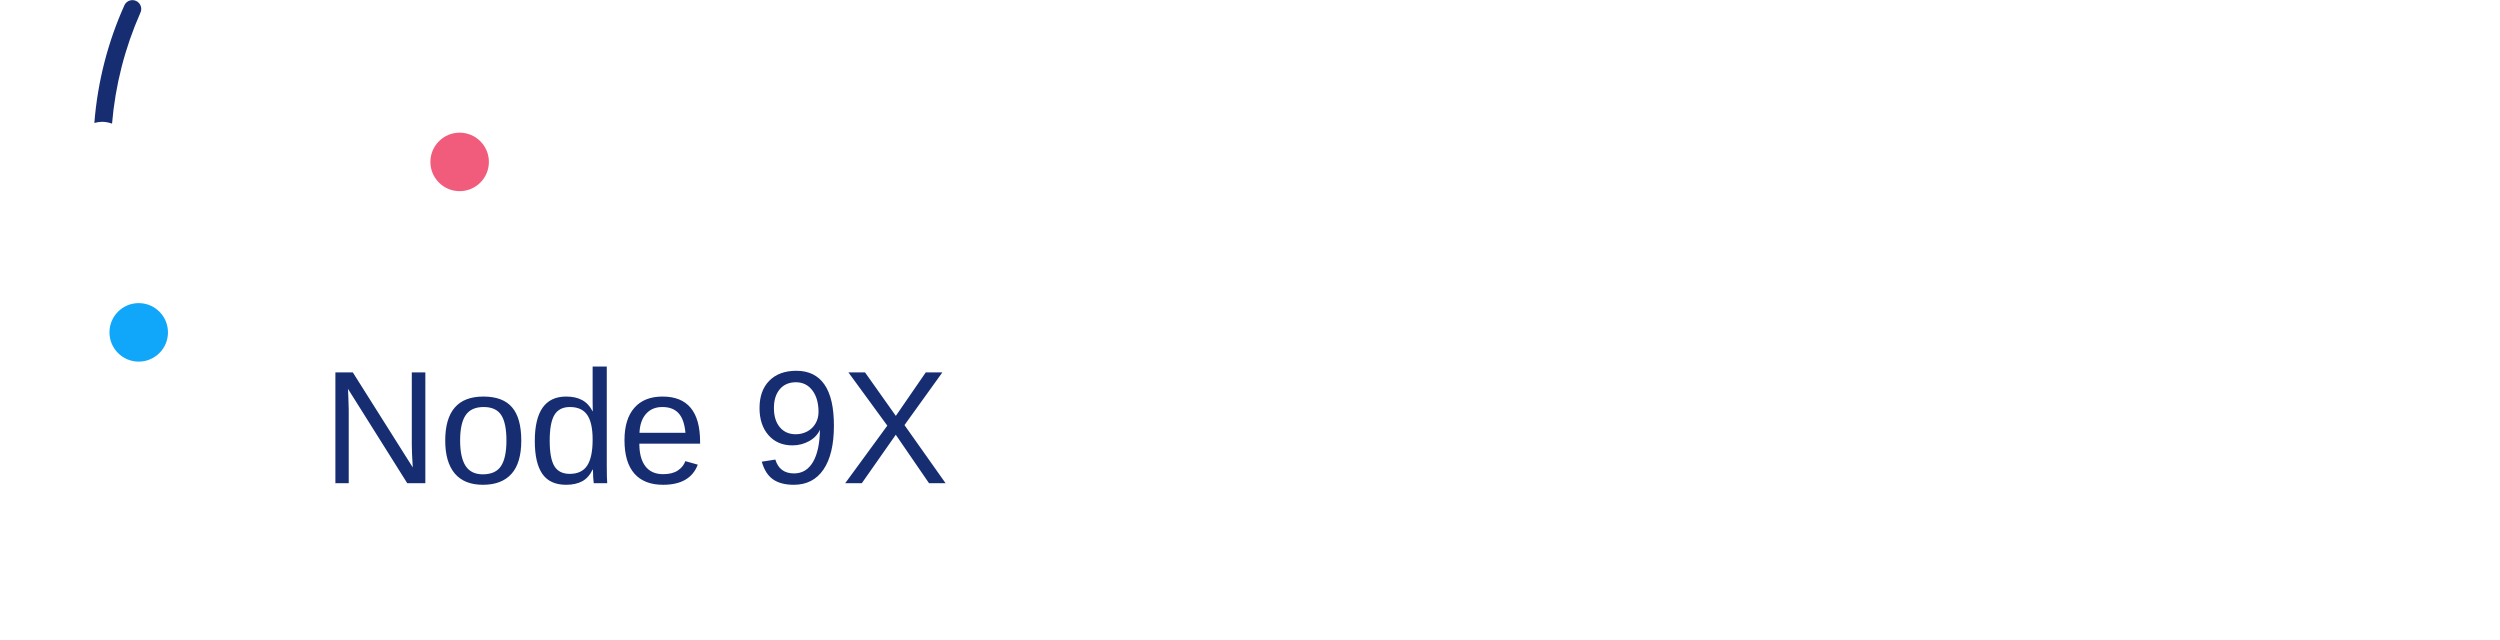
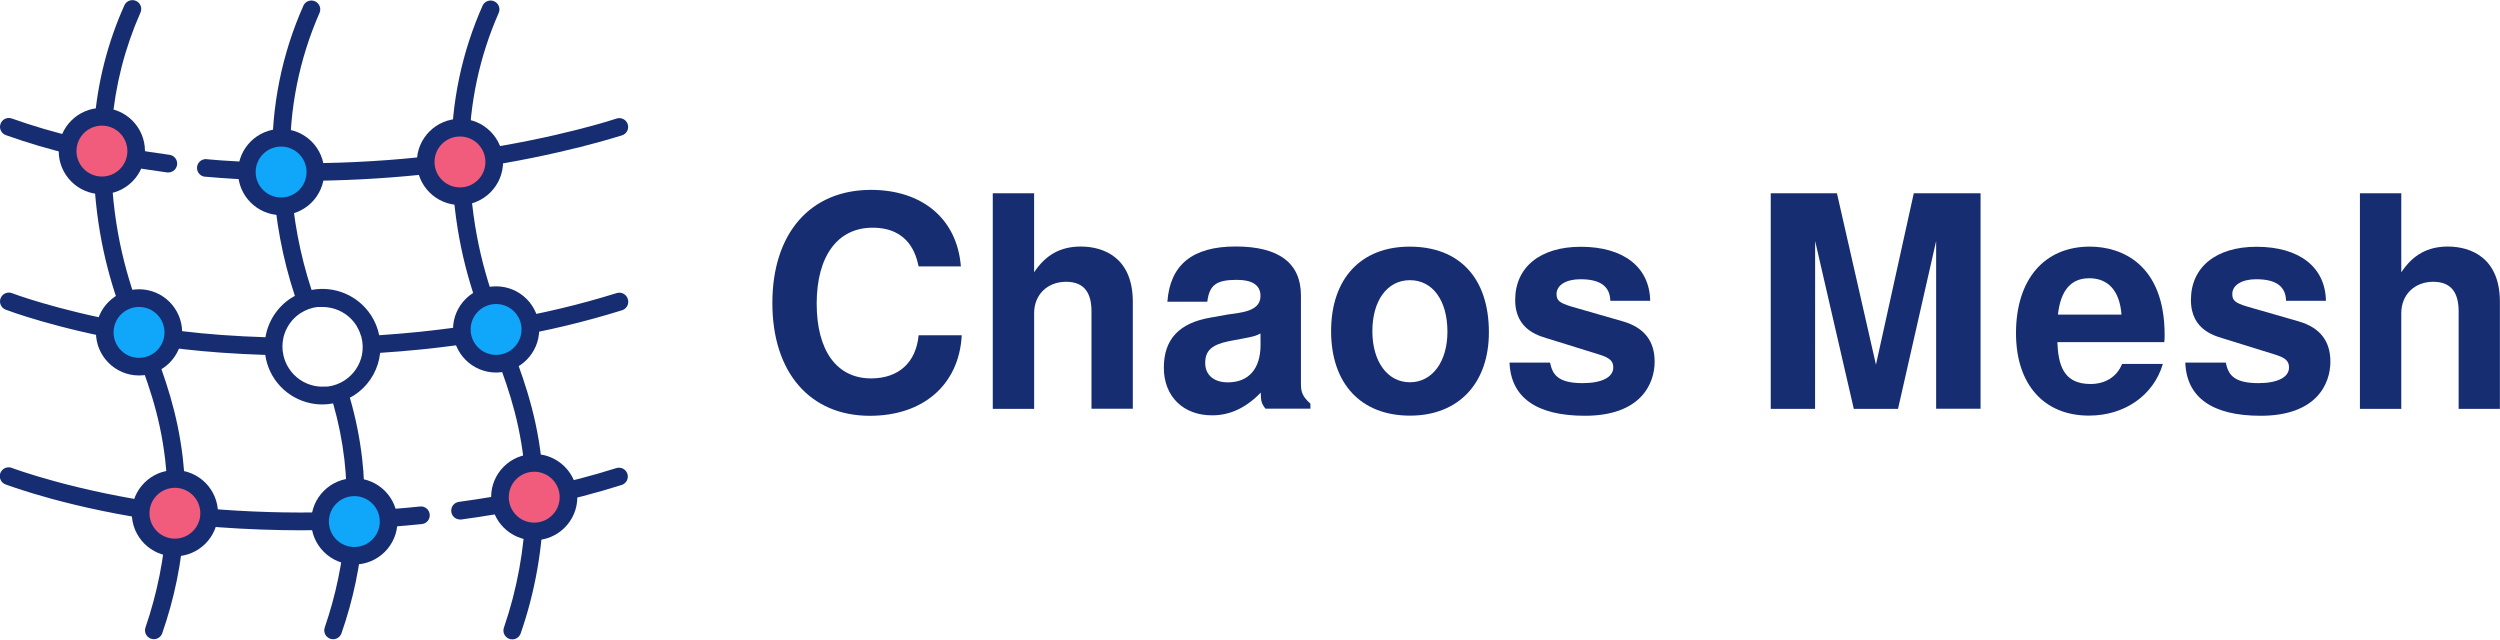
<svg xmlns="http://www.w3.org/2000/svg" viewBox="0 0 776.03 198.4">
  <defs>
-     <style>
-       .cls-1 { fill: #172d72; }
-       .cls-2 { fill: #f25c7c; }
-       .cls-3 { fill: #10a6fa; }
-     </style>
+     <style>.cls-1{fill:#172d72;}.cls-2{fill:#f25c7c;}.cls-3{fill:#10a6fa;}</style>
  </defs>
-   <g id="Layer_2" data-name="Layer 2">
-     <g id="Layer_1" data-name="Layer 1">
-       <text x="100" y="150" font-family="Arial" font-size="50" fill="#172d72">Node 9X</text>
+   <g id="图层_2" data-name="图层 2">
+     <g id="Layer_2" data-name="Layer 2">
      <path class="cls-1" d="M31.64,37.81a9.06,9.06,0,0,1,3.14.57A107.48,107.48,0,0,1,43.56,4a2.74,2.74,0,0,0-4.91-2.44,110,110,0,0,0-9.36,36.61A9.13,9.13,0,0,1,31.64,37.81Z" />
+       <path class="cls-1" d="M40.73,46.9a9,9,0,0,1-1.32,4.69c3.93.7,8.1,1.36,12.51,1.94l.37,0a2.75,2.75,0,0,0,.36-5.47c-4.21-.55-8.18-1.19-12-1.86C40.71,46.45,40.73,46.67,40.73,46.9Z" />
+       <path class="cls-1" d="M1.77,41.93a190.22,190.22,0,0,0,20.87,6.15,9.23,9.23,0,0,1-.08-1.18,9.06,9.06,0,0,1,1.05-4.25A188.23,188.23,0,0,1,3.72,36.8a2.74,2.74,0,0,0-1.95,5.13Z" />
+       <path class="cls-1" d="M194.84,92.7A2.75,2.75,0,0,0,191.36,91a267.17,267.17,0,0,1-35.69,8.46c-4.71-12.53-9.09-26.27-9.91-47.08C174.52,48.21,192.91,42,193.13,42a2.74,2.74,0,0,0-1.77-5.19c-.2.07-17.9,6-45.73,10.07A108.43,108.43,0,0,1,154.81,4a2.75,2.75,0,0,0-4.92-2.44,111.84,111.84,0,0,0-9.74,46.09c-3.18.41-6.47.8-9.86,1.15a355.77,355.77,0,0,1-40.22,1.86c0-.37,0-.74,0-1.12A108.2,108.2,0,0,1,99.19,4a2.75,2.75,0,0,0-4.92-2.44,111.92,111.92,0,0,0-9.72,48.1l0,.91q-7.93-.21-15.76-.77l-4.33-.35A2.74,2.74,0,1,0,64,54.87c1.46.13,3,.25,4.42.36,5.42.4,10.89.65,16.39.79a137.61,137.61,0,0,0,6.72,35.82c-.42.23-.85.47-1.26.74a17.94,17.94,0,0,0-7.87,12.1c-4.55-.15-9.08-.37-13.58-.7-8.53-.62-16.5-1.62-23.73-2.78-4.72-12.39-9.26-25.7-10.42-45.75a9,9,0,0,1-3,.53,9.15,9.15,0,0,1-2.47-.35c1.1,19.29,5.19,32.5,9.65,44.48C17.45,96.17,3.91,91.1,3.72,91a2.74,2.74,0,1,0-1.95,5.13c.83.32,15.78,5.93,39.33,10l.18.47c4.28,11.13,8.32,21.65,10,36.15a103.39,103.39,0,0,1,.65,13.7c-28.82-3.91-48-11.11-48.22-11.19a2.74,2.74,0,1,0-1.95,5.12c1,.36,20.34,7.65,49.94,11.58a125.16,125.16,0,0,1-6.51,32.72,2.75,2.75,0,0,0,1.58,3.55,2.78,2.78,0,0,0,1,.18,2.75,2.75,0,0,0,2.56-1.76,126.88,126.88,0,0,0,6.88-34q5.41.62,11.22,1.05,12.48.9,25.2.91c4.5,0,9-.12,13.54-.29a123.85,123.85,0,0,1-6.34,30.37,2.75,2.75,0,0,0,1.58,3.55,2.87,2.87,0,0,0,1,.18,2.74,2.74,0,0,0,2.56-1.76,126,126,0,0,0,6.77-32.57q9.06-.48,18.14-1.41a2.74,2.74,0,1,0-.56-5.45q-8.66.89-17.27,1.34a111.51,111.51,0,0,0-.66-16.45,115.5,115.5,0,0,0-3.79-18.68c.46-.25.92-.47,1.36-.76a17.88,17.88,0,0,0,7.76-11.36c.12-.59.21-1.19.28-1.79,4.29-.29,8.58-.63,12.88-1.07,7.52-.77,14.67-1.75,21.3-2.83.12.32.25.65.37,1,4.28,11.13,8.32,21.65,10,36.15.37,3.23.57,6.42.64,9.53-6.13,1.22-13.09,2.43-20.78,3.48a2.75,2.75,0,0,0,.37,5.47l.38,0c7.37-1,14.07-2.15,20-3.31a125.42,125.42,0,0,1-6.71,36.79,2.75,2.75,0,0,0,1.58,3.55,2.88,2.88,0,0,0,1,.18,2.75,2.75,0,0,0,2.56-1.76,128.29,128.29,0,0,0,7.11-39.88,234,234,0,0,0,24.45-6.35,2.75,2.75,0,0,0-1.77-5.2,230.46,230.46,0,0,1-22.72,5.93c-.09-2.95-.3-6-.65-9-1.77-15.17-6.12-26.49-10.33-37.44a269.06,269.06,0,0,0,35.47-8.48A2.74,2.74,0,0,0,194.84,92.7Zm-87.35,66.12a345.27,345.27,0,0,1-38.67-.62c-3.92-.28-7.72-.65-11.39-1.08a110.53,110.53,0,0,0-.69-15c-1.64-14-5.49-24.78-9.39-35,6.51,1,13.56,1.78,21.07,2.33,4.61.34,9.25.57,13.92.72a17.88,17.88,0,0,0,14.08,15,18.07,18.07,0,0,0,3.72.38,17.84,17.84,0,0,0,3.26-.33,108.17,108.17,0,0,1,3.51,17.48A103.51,103.51,0,0,1,107.49,158.82Zm4.87-48.95c0,.1,0,.21,0,.31a12.46,12.46,0,0,1-5.39,7.89h0v0h0a12.34,12.34,0,0,1-5.14,1.91v0l-.57,0-.15,0a12.74,12.74,0,0,1-3.53-.21,12.41,12.41,0,0,1-7.88-5.39,11.58,11.58,0,0,1-1.15-2.24,0,0,0,0,1,0,0c-.13-.34-.25-.68-.35-1,0-.13-.07-.25-.1-.38s-.09-.3-.12-.46h0a12.45,12.45,0,0,1,0-5.5h0c0-.19.1-.38.16-.58s.07-.27.11-.4.19-.55.3-.82c0-.09.07-.18.1-.27.15-.34.31-.68.49-1,0,0,0,0,0,0a12.25,12.25,0,0,1,4.14-4.52l.08-.05h0a12.49,12.49,0,0,1,5.16-1.87v0l.38,0,.47,0c.23,0,.47,0,.71,0a12.66,12.66,0,0,1,2.59.27,12.4,12.4,0,0,1,7.89,5.38c.1.17.18.35.28.52s.32.57.47.87.21.44.3.66a12.65,12.65,0,0,1,.49,1.38l.06.15h0a12.49,12.49,0,0,1,.22,5.5ZM130.29,103c-4.2.43-8.39.77-12.58,1.06a18,18,0,0,0-2.57-6.25A18,18,0,0,0,96.71,90a132.25,132.25,0,0,1-6.39-33.86l3.3,0a364.69,364.69,0,0,0,37.23-1.92c3.25-.34,6.39-.71,9.45-1.1.87,20.8,5.17,34.68,9.86,47.25C144,101.36,137.29,102.26,130.29,103Z" />
      <circle class="cls-2" cx="142.68" cy="50.26" r="9.08" />
+       <circle class="cls-2" cx="142.68" cy="50.26" r="3.03" />
      <circle class="cls-3" cx="43.06" cy="103.17" r="9.08" />
+       <circle class="cls-3" cx="43.06" cy="103.17" r="3.03" />
+       <circle class="cls-3" cx="87.16" cy="53.4" r="9.08" />
+       <path class="cls-3" d="M153.87,93.18a9.09,9.09,0,1,0,9.09,9.08A9.07,9.07,0,0,0,153.87,93.18Z" />
+       <circle class="cls-2" cx="31.54" cy="46.9" r="9.08" />
+       <circle class="cls-2" cx="31.54" cy="46.9" r="3.03" />
+       <circle class="cls-2" cx="54.18" cy="159.31" r="9.08" />
+       <circle class="cls-2" cx="54.18" cy="159.31" r="3.03" />
+       <circle class="cls-2" cx="165.73" cy="154.32" r="9.08" />
+       <circle class="cls-3" cx="109.85" cy="161.84" r="9.08" />
+       <circle class="cls-3" cx="109.85" cy="161.84" r="3.03" />
+       <path class="cls-1" d="M43.16,116.55a13.38,13.38,0,1,1,13.38-13.38A13.39,13.39,0,0,1,43.16,116.55Zm0-21.27a7.9,7.9,0,1,0,7.9,7.89A7.9,7.9,0,0,0,43.16,95.28Z" />
+       <path class="cls-1" d="M31.64,60.28A13.39,13.39,0,1,1,45,46.9,13.4,13.4,0,0,1,31.64,60.28Zm0-21.28a7.9,7.9,0,1,0,7.9,7.9A7.9,7.9,0,0,0,31.64,39Z" />
+       <path class="cls-1" d="M87.26,66.78A13.38,13.38,0,1,1,100.65,53.4,13.4,13.4,0,0,1,87.26,66.78Zm0-21.28a7.9,7.9,0,1,0,7.9,7.9A7.91,7.91,0,0,0,87.26,45.5Z" />
+       <path class="cls-1" d="M142.78,63.64a13.38,13.38,0,1,1,13.38-13.38A13.39,13.39,0,0,1,142.78,63.64Zm0-21.27a7.9,7.9,0,1,0,7.9,7.89A7.9,7.9,0,0,0,142.78,42.37Z" />
+       <path class="cls-1" d="M154,115.64a13.38,13.38,0,1,1,13.38-13.38A13.4,13.4,0,0,1,154,115.64Zm0-21.27a7.9,7.9,0,1,0,7.89,7.89A7.9,7.9,0,0,0,154,94.37Z" />
+       <path class="cls-1" d="M165.83,167.7a13.38,13.38,0,1,1,13.38-13.38A13.39,13.39,0,0,1,165.83,167.7Zm0-21.27a7.9,7.9,0,1,0,7.9,7.89A7.9,7.9,0,0,0,165.83,146.43Z" />
+       <path class="cls-1" d="M110,175.23a13.39,13.39,0,1,1,13.38-13.39A13.41,13.41,0,0,1,110,175.23ZM110,154a7.9,7.9,0,1,0,7.89,7.89A7.9,7.9,0,0,0,110,154Z" />
+       <path class="cls-1" d="M54.29,172.69a13.38,13.38,0,1,1,13.38-13.38A13.39,13.39,0,0,1,54.29,172.69Zm0-21.27a7.89,7.89,0,1,0,7.89,7.89A7.9,7.9,0,0,0,54.29,151.42Z" />
+       <path class="cls-1" d="M270.84,70.68c-10.82,0-17.33,8.81-17.33,23.58,0,14.58,6.23,23.2,16.87,23.2,8.53,0,13.95-4.86,14.77-13.39h13.39c-.82,15.32-11.92,25-28.52,25-18.62,0-30.27-13.48-30.27-35,0-21.64,11.74-35.13,30.63-35.13,15.6,0,26.7,8.72,27.89,23.76H285.15C284.42,79.31,282.31,70.68,270.84,70.68Z" />
+       <path class="cls-1" d="M330.92,87.47c-5.78,0-9.91,4-9.91,9.72v29.72H308.17V60H321V84.53c3.58-5.41,8.16-8,14.49-8,7.07,0,16.15,3.39,16.15,17.15v33.2H338.81V96.64C338.81,91.32,336.88,87.47,330.92,87.47Z" />
+       <path class="cls-1" d="M361.27,114.16c0-8.89,4.77-13.94,14.59-15.59l5.13-.92c4.22-.64,10.28-.92,10.28-5.78q0-5-7.43-5c-6.33,0-8.44,1.65-9.08,6.79H362.37c.83-11.47,7.8-17.15,21.19-17.15s20.27,5.13,20.27,15.22V119.3c0,2.57.65,3.94,2.94,6v1.56H392.83c-1.2-1.47-1.47-2.38-1.47-5-4.5,4.68-9.54,7.06-15,7.06C367.33,129,361.27,123.06,361.27,114.16Zm30-10.64c-1.47.74-2,.92-5.41,1.56l-4.41.83c-5.32,1.1-7.34,2.93-7.34,6.78,0,3.67,2.66,6,7,6,6.51,0,10.18-4.22,10.18-11.65Z" />
+       <path class="cls-1" d="M462.17,103.15c0,15.87-9.45,25.87-24.49,25.87-15.23,0-24.49-9.91-24.49-26.23s9.26-26.23,24.39-26.23C453.09,76.56,462.17,86.37,462.17,103.15ZM426,102.79c0,9.45,4.68,15.87,11.65,15.87s11.65-6.42,11.65-15.69c0-9.72-4.59-16-11.65-16S426,93.34,426,102.79Z" />
+       <path class="cls-1" d="M491.24,118.93c6,0,9.54-1.83,9.54-4.86,0-2-1.1-3-4.31-4l-15.32-4.76c-2.84-.92-10.82-2.48-10.82-12.2,0-10.19,7.79-16.51,20.36-16.51,13.3,0,21.37,6.32,21.55,16.78H499.86c-.09-4.49-3.12-6.7-9.26-6.7-4.5,0-7.43,1.84-7.43,4.59,0,2,.92,2.75,4.49,3.85l16.24,4.68c6.51,1.93,9.72,6.06,9.72,12.48,0,6.87-4.31,16.78-21.65,16.78-15,0-23-5.68-23.39-16.51h12.57C481.88,115.9,483.17,118.93,491.24,118.93Z" />
+       <path class="cls-1" d="M563.42,126.91H549.66V60h20.55l12.11,53.2L594.06,60h20.73v66.87H601V74.81l-11.83,52.1H575.44l-12-52.1Z" />
+       <path class="cls-1" d="M671.93,104a20,20,0,0,1-.1,2.2h-33.2c.28,6.7,1.65,13,10.27,13,4.68,0,8.26-2.3,9.82-6.24h12.66c-2.85,9.72-11.84,16.05-22.94,16.05-14,0-22.65-9.72-22.65-25.59,0-16.6,8.71-26.87,22.93-26.87C658.63,76.56,671.93,82.06,671.93,104ZM648.54,86.37c-5.69,0-8.9,3.76-9.73,11.28h19.72C658,90.4,654.5,86.37,648.54,86.37Z" />
+       <path class="cls-1" d="M701,118.93c6,0,9.54-1.83,9.54-4.86,0-2-1.1-3-4.31-4l-15.32-4.76c-2.84-.92-10.82-2.48-10.82-12.2,0-10.19,7.79-16.51,20.36-16.51,13.3,0,21.37,6.32,21.55,16.78H709.62c-.09-4.49-3.12-6.7-9.26-6.7-4.5,0-7.43,1.84-7.43,4.59,0,2,.91,2.75,4.49,3.85l16.24,4.68c6.51,1.93,9.72,6.06,9.72,12.48,0,6.87-4.31,16.78-21.65,16.78-15,0-23-5.68-23.39-16.51h12.57C691.64,115.9,692.93,118.93,701,118.93Z" />
+       <path class="cls-1" d="M755.3,87.47c-5.78,0-9.91,4-9.91,9.72v29.72H732.55V60h12.84V84.53c3.58-5.41,8.16-8,14.49-8C767,76.56,776,80,776,93.71v33.2H763.19V96.64C763.19,91.32,761.26,87.47,755.3,87.47Z" />
    </g>
  </g>
</svg>
